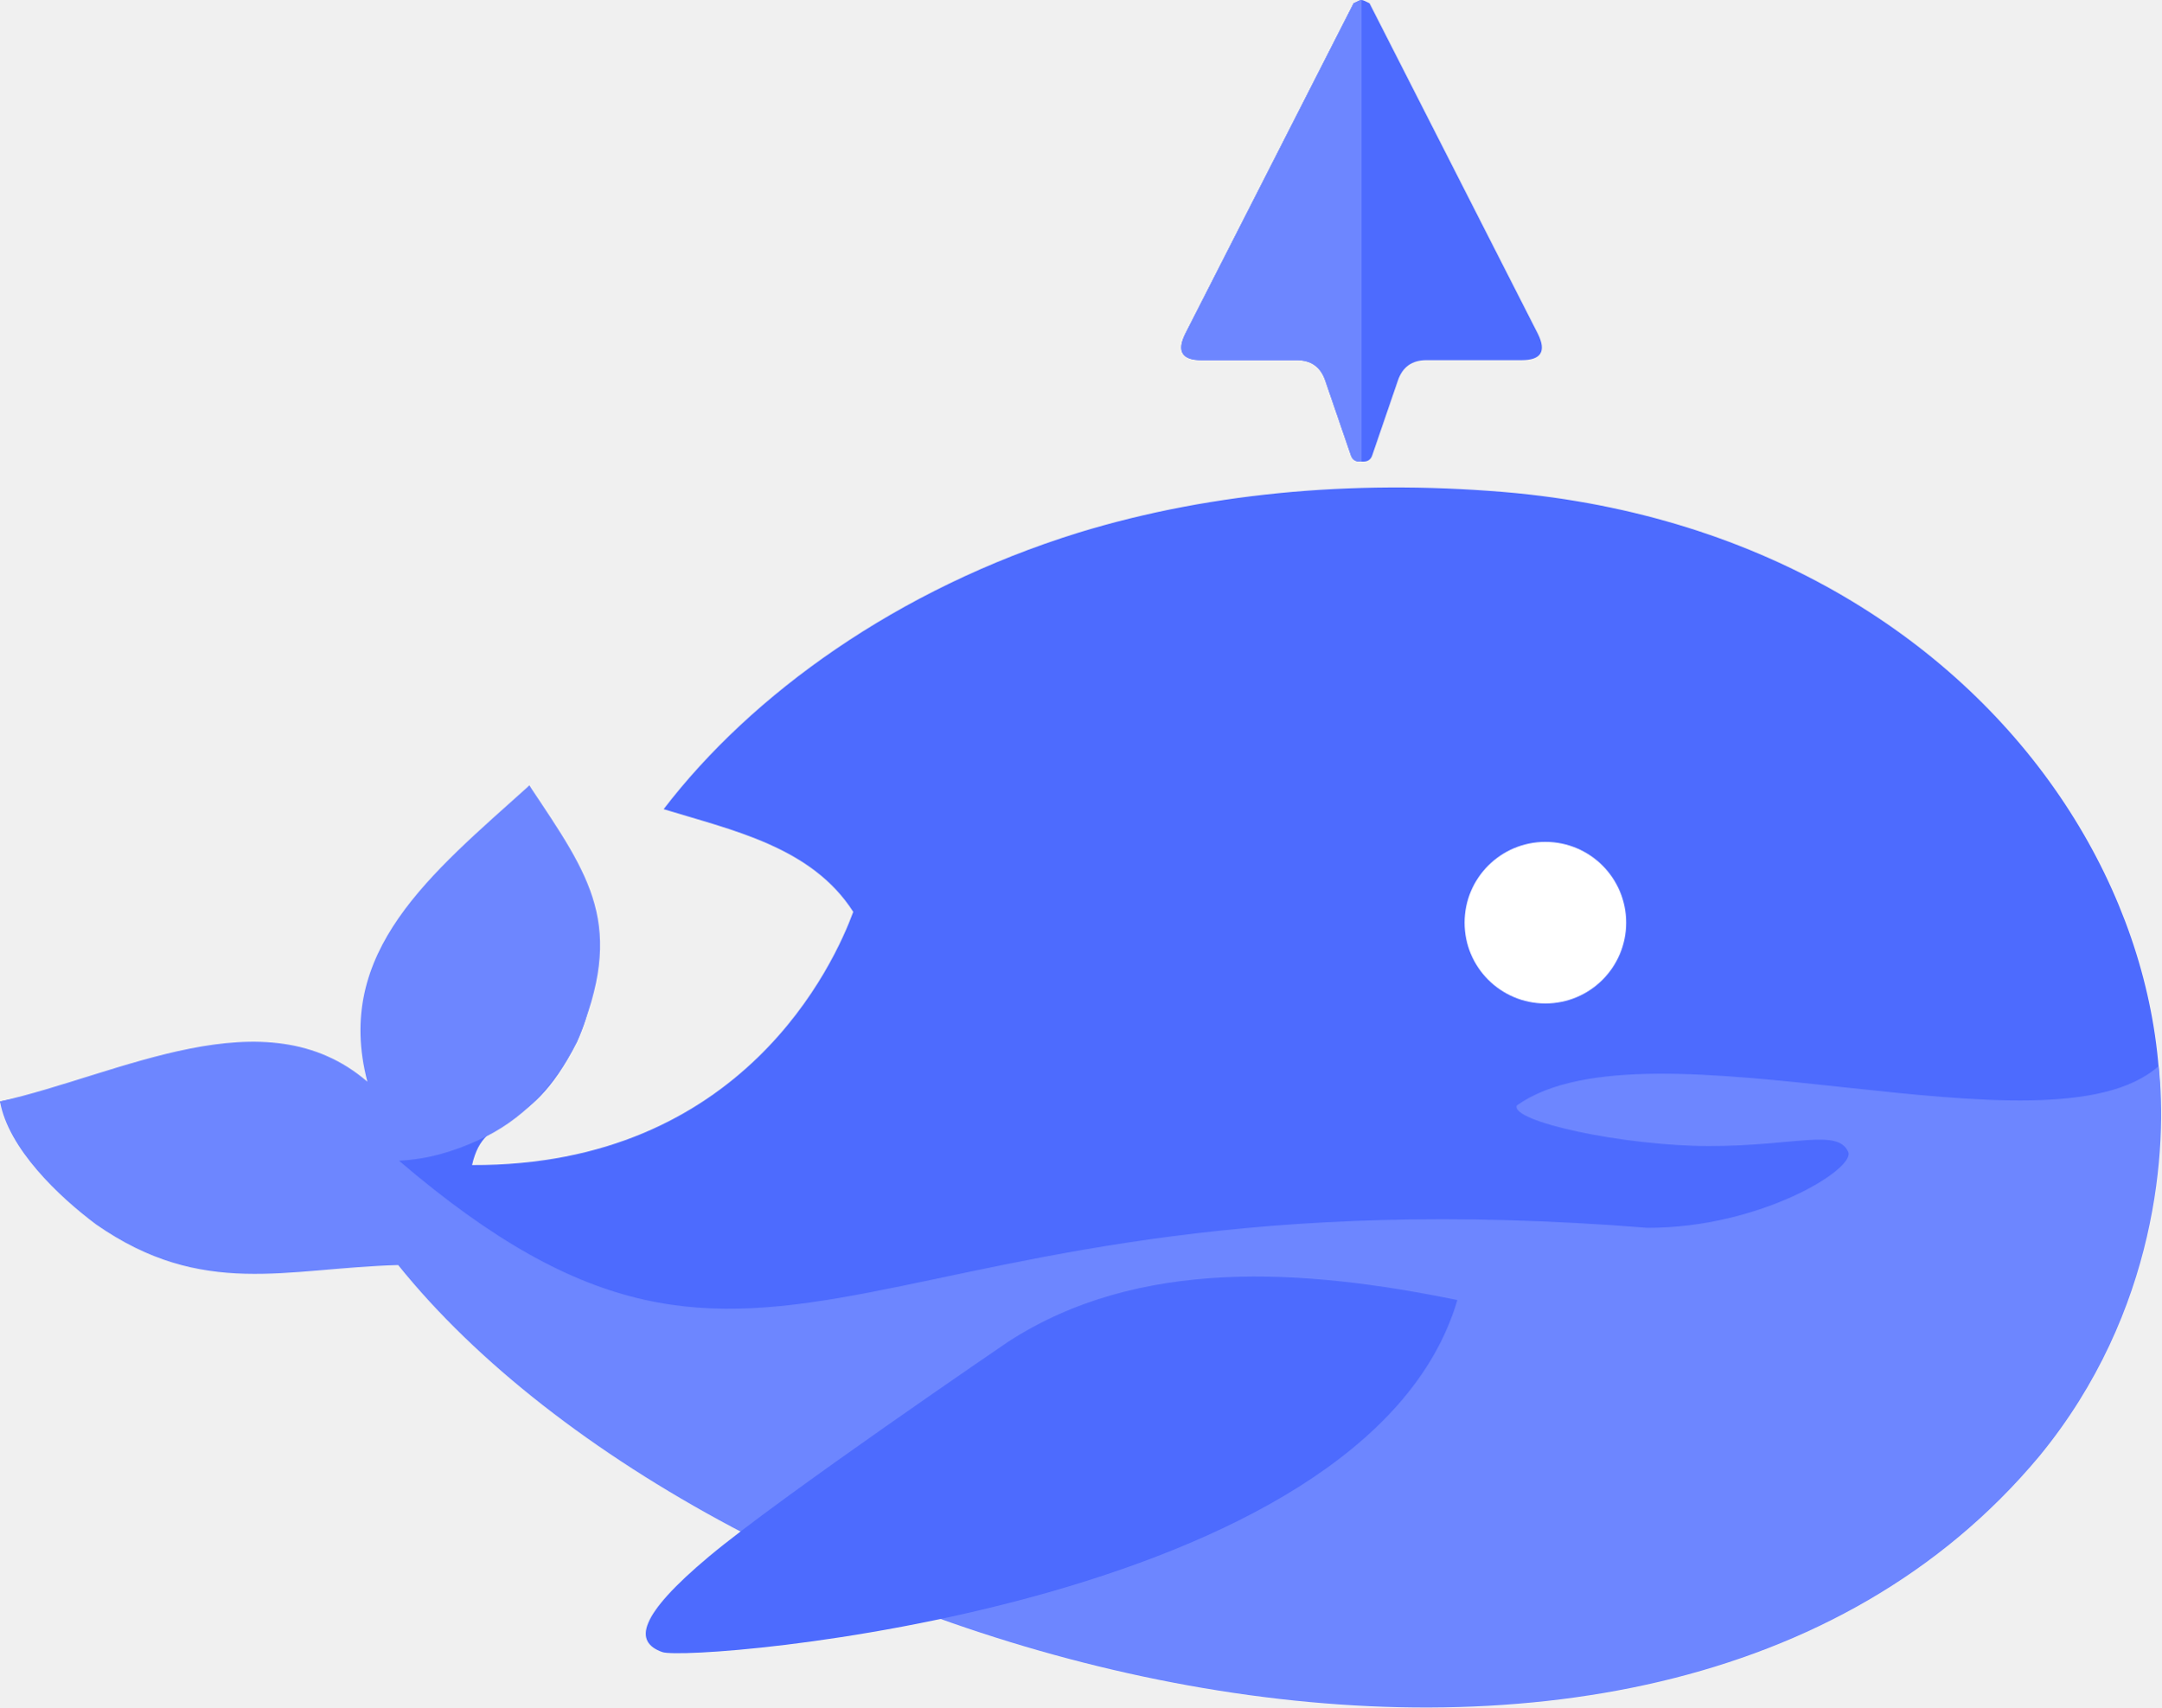
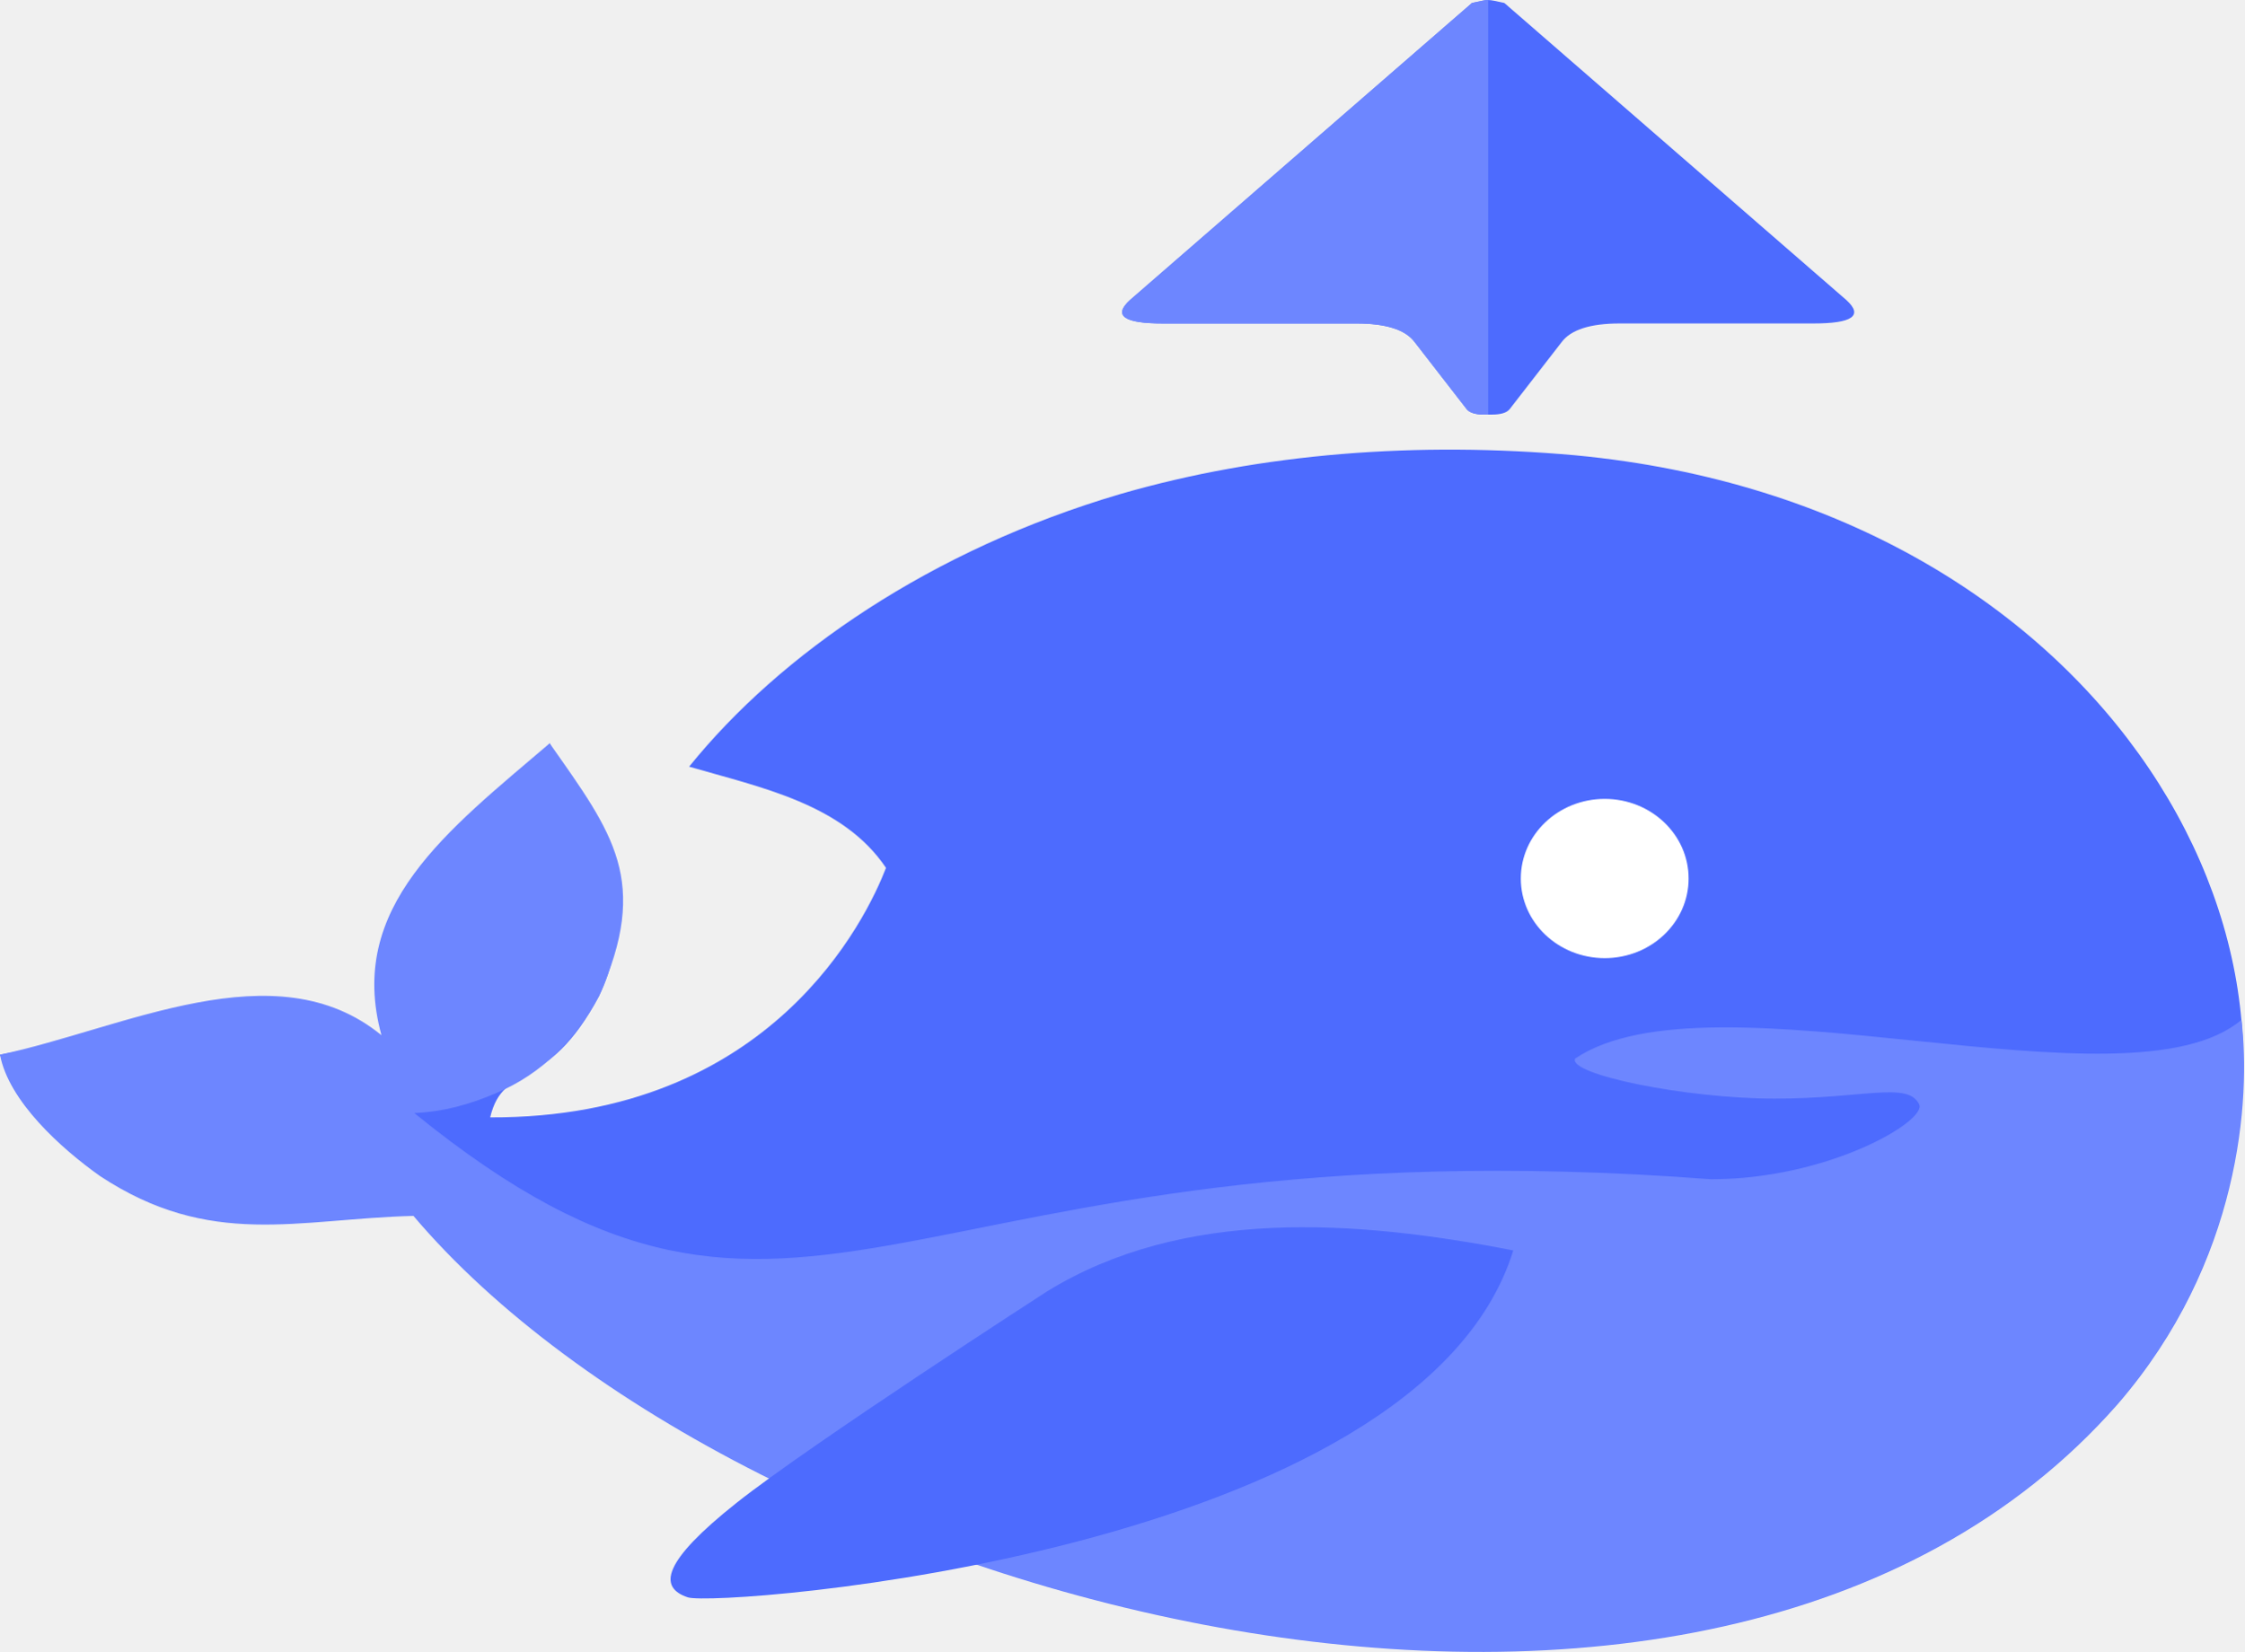
- <svg xmlns="http://www.w3.org/2000/svg" viewBox="-20 -20 547.091 432.293" width="547.091" height="432.293" version="1.1" id="svg5">
+ <svg xmlns="http://www.w3.org/2000/svg" viewBox="-20 -20 547.091 402.86" width="547.091" height="402.86" version="1.1" id="svg5">
  <defs id="defs5" />
-   <path d="m 253,114.862 c -45.927,14.271 -82.715,40.906 -105,70 17.511,5.361 37.492,9.566 48,26 -4.706,12.835 -27.885,64.388 -96.5,64.1 3.253,-14.406 13.792,-5.915 26.5,-31.1 7.2,-15.5 3.895,-29.648 -0.905,-42.548 L 114,178.862 c -15.868,22.028 -41.887,34.948 -41.2,63.4 l 0.2,11.6 -6.979,10.083 C 48.921,256.345 33.7,247.062 20,250.862 l -5.2,1.1 -34.8,6.9 c 2.226,12.611 365.315,141.858 497.116,26.638 17.918,-15.041 33.214,34.621 36.518,28.539 C 555.68,236.637 495.533,117.948 364,104.862 c -38.2,-3.6 -76.4,-0.6 -111,10" fill="#4d6bfe" id="path1" />
-   <path d="m 114,178.862 c -24.918,22.419 -49.627,42.02 -41,75 -25.887,-22.334 -62.847,-1.689 -93,5 2.1,11.9 14.841,24.049 24.341,31.149 26.964,18.772 48.103,11.042 76.45,10.269 79.83,99.291 315.251,168.406 415.435,48.436 30.143,-36.641 32.481,-78.713 30.227,-98.808 C 498.807,274.636 397.163,236.306 364,259.862 c -1.842,4.032 26.943,10.285 48.713,10.285 21.77,0 32.394,-4.468 35.157,1.456 2.002,4.293 -22.261,19.322 -50.826,19.253 C 196.913,274.768 177.275,356.236 81,273.862 c 7.227,-0.362 13.44,-2.198 19.9,-5.1 11.3,-5 19.6,-14 25.1,-24.9 12.543,-29.672 3.508,-41.738 -12,-65" fill="#6d86ff" id="path2" />
-   <path d="m 235.297,319.651 c 0,0 -57.739,39.29 -75.779,54.384 -18.041,15.094 -19.107,21.693 -11.827,24.24 7.28,2.547 178.277,-10.946 201.236,-89.125 -38.946,-8 -80.602,-10.869 -113.629,10.501" fill="#4d6bfe" id="path3" style="stroke-width:1.116" />
-   <circle cx="-371.217" cy="213.599" r="20.453" fill="#ffffff" id="circle3" style="stroke-width:1.461" transform="scale(-1,1)" />
-   <g id="g5" transform="matrix(-0.9171788,0,0,0.9171788,481.7982,-23.28881)">
+   <g id="g1" transform="matrix(1,0,0,0.9492616,-23.50846,-83.82988)">
+     <path d="m 276.508,194.203 c -45.927,14.271 -82.715,40.906 -105,70 17.511,5.361 37.492,9.566 48,26 -4.706,12.835 -27.885,64.388 -96.5,64.1 3.253,-14.406 13.792,-5.915 26.5,-31.1 7.2,-15.5 3.895,-29.648 -0.905,-42.548 l -11.095,-22.452 c -15.868,22.028 -41.887,34.948 -41.2,63.4 l 0.2,11.6 -6.979,10.083 c -17.1,-7.6 -32.321,-16.883 -46.021,-13.083 l -5.2,1.1 -34.8,6.9 c 2.226,12.611 365.315,141.858 497.116,26.638 17.918,-15.041 33.214,34.621 36.518,28.539 42.045,-77.401 -18.102,-196.091 -149.634,-209.177 -38.2,-3.6 -76.4,-0.6 -111,10" fill="#4d6bfe" id="path1" />
+     <path d="m 137.508,258.203 c -24.918,22.419 -49.627,42.02 -41,75 -25.887,-22.334 -62.847,-1.689 -93,5 2.1,11.9 14.841,24.049 24.341,31.149 26.964,18.772 48.103,11.042 76.45,10.269 79.83,99.291 315.251,168.406 415.435,48.436 30.143,-36.641 32.481,-78.713 30.227,-98.808 -27.647,24.729 -129.291,-13.601 -162.454,9.954 -1.842,4.032 26.943,10.285 48.713,10.285 21.77,0 32.394,-4.468 35.157,1.456 2.002,4.293 -22.261,19.322 -50.826,19.253 -200.131,-16.087 -219.769,65.38 -316.044,-16.994 7.227,-0.362 13.44,-2.198 19.9,-5.1 11.3,-5 19.6,-14 25.1,-24.9 12.543,-29.672 3.508,-41.738 -12,-65" fill="#6d86ff" id="path2" />
+     <path d="m 258.805,398.992 c 0,0 -57.739,39.29 -75.779,54.384 -18.041,15.094 -19.107,21.693 -11.827,24.24 7.28,2.547 178.277,-10.946 201.236,-89.125 -38.946,-8 -80.602,-10.869 -113.629,10.501" fill="#4d6bfe" id="path3" style="stroke-width:1.116" />
+     <circle cx="-394.725" cy="292.94" r="20.453" fill="#ffffff" id="circle3" style="stroke-width:1.461" transform="scale(-1,1)" />
+   </g>
+   <g id="g5" transform="matrix(-1.793064,0,0,0.793478,649.9584,-22.84525)">
    <path d="M 173.5,4.5 220,95.8 q 3.5,7.2 -4.5,7.2 h -26.3 q -6,0 -7.9,5.7 l -7.1,20.7 q -0.6,1.6 -2.4,1.6 h -1 q -1.8,0 -2.4,-1.6 l -7.1,-20.7 q -1.9,-5.7 -7.9,-5.7 h -26.3 q -8,0 -4.5,-7.2 L 169.1,4.5 c 2.5,-1.2 1.9,-1.2 4.4,0 z" fill="#4d6bfe" id="path4" />
    <path d="M 171.3,3.621 V 131 h 0.5 c 1.2,0 2,-0.533 2.4,-1.6 l 7.1,-20.7 c 1.267,-3.8 3.9,-5.7 7.9,-5.7 h 26.3 c 5.333,0 6.833,-2.4 4.5,-7.2 L 173.5,4.5 c -1.125,-0.546 -2.061,-1.054 -2.2,-0.879 z" fill="#6d86ff" id="path5" />
  </g>
</svg>
